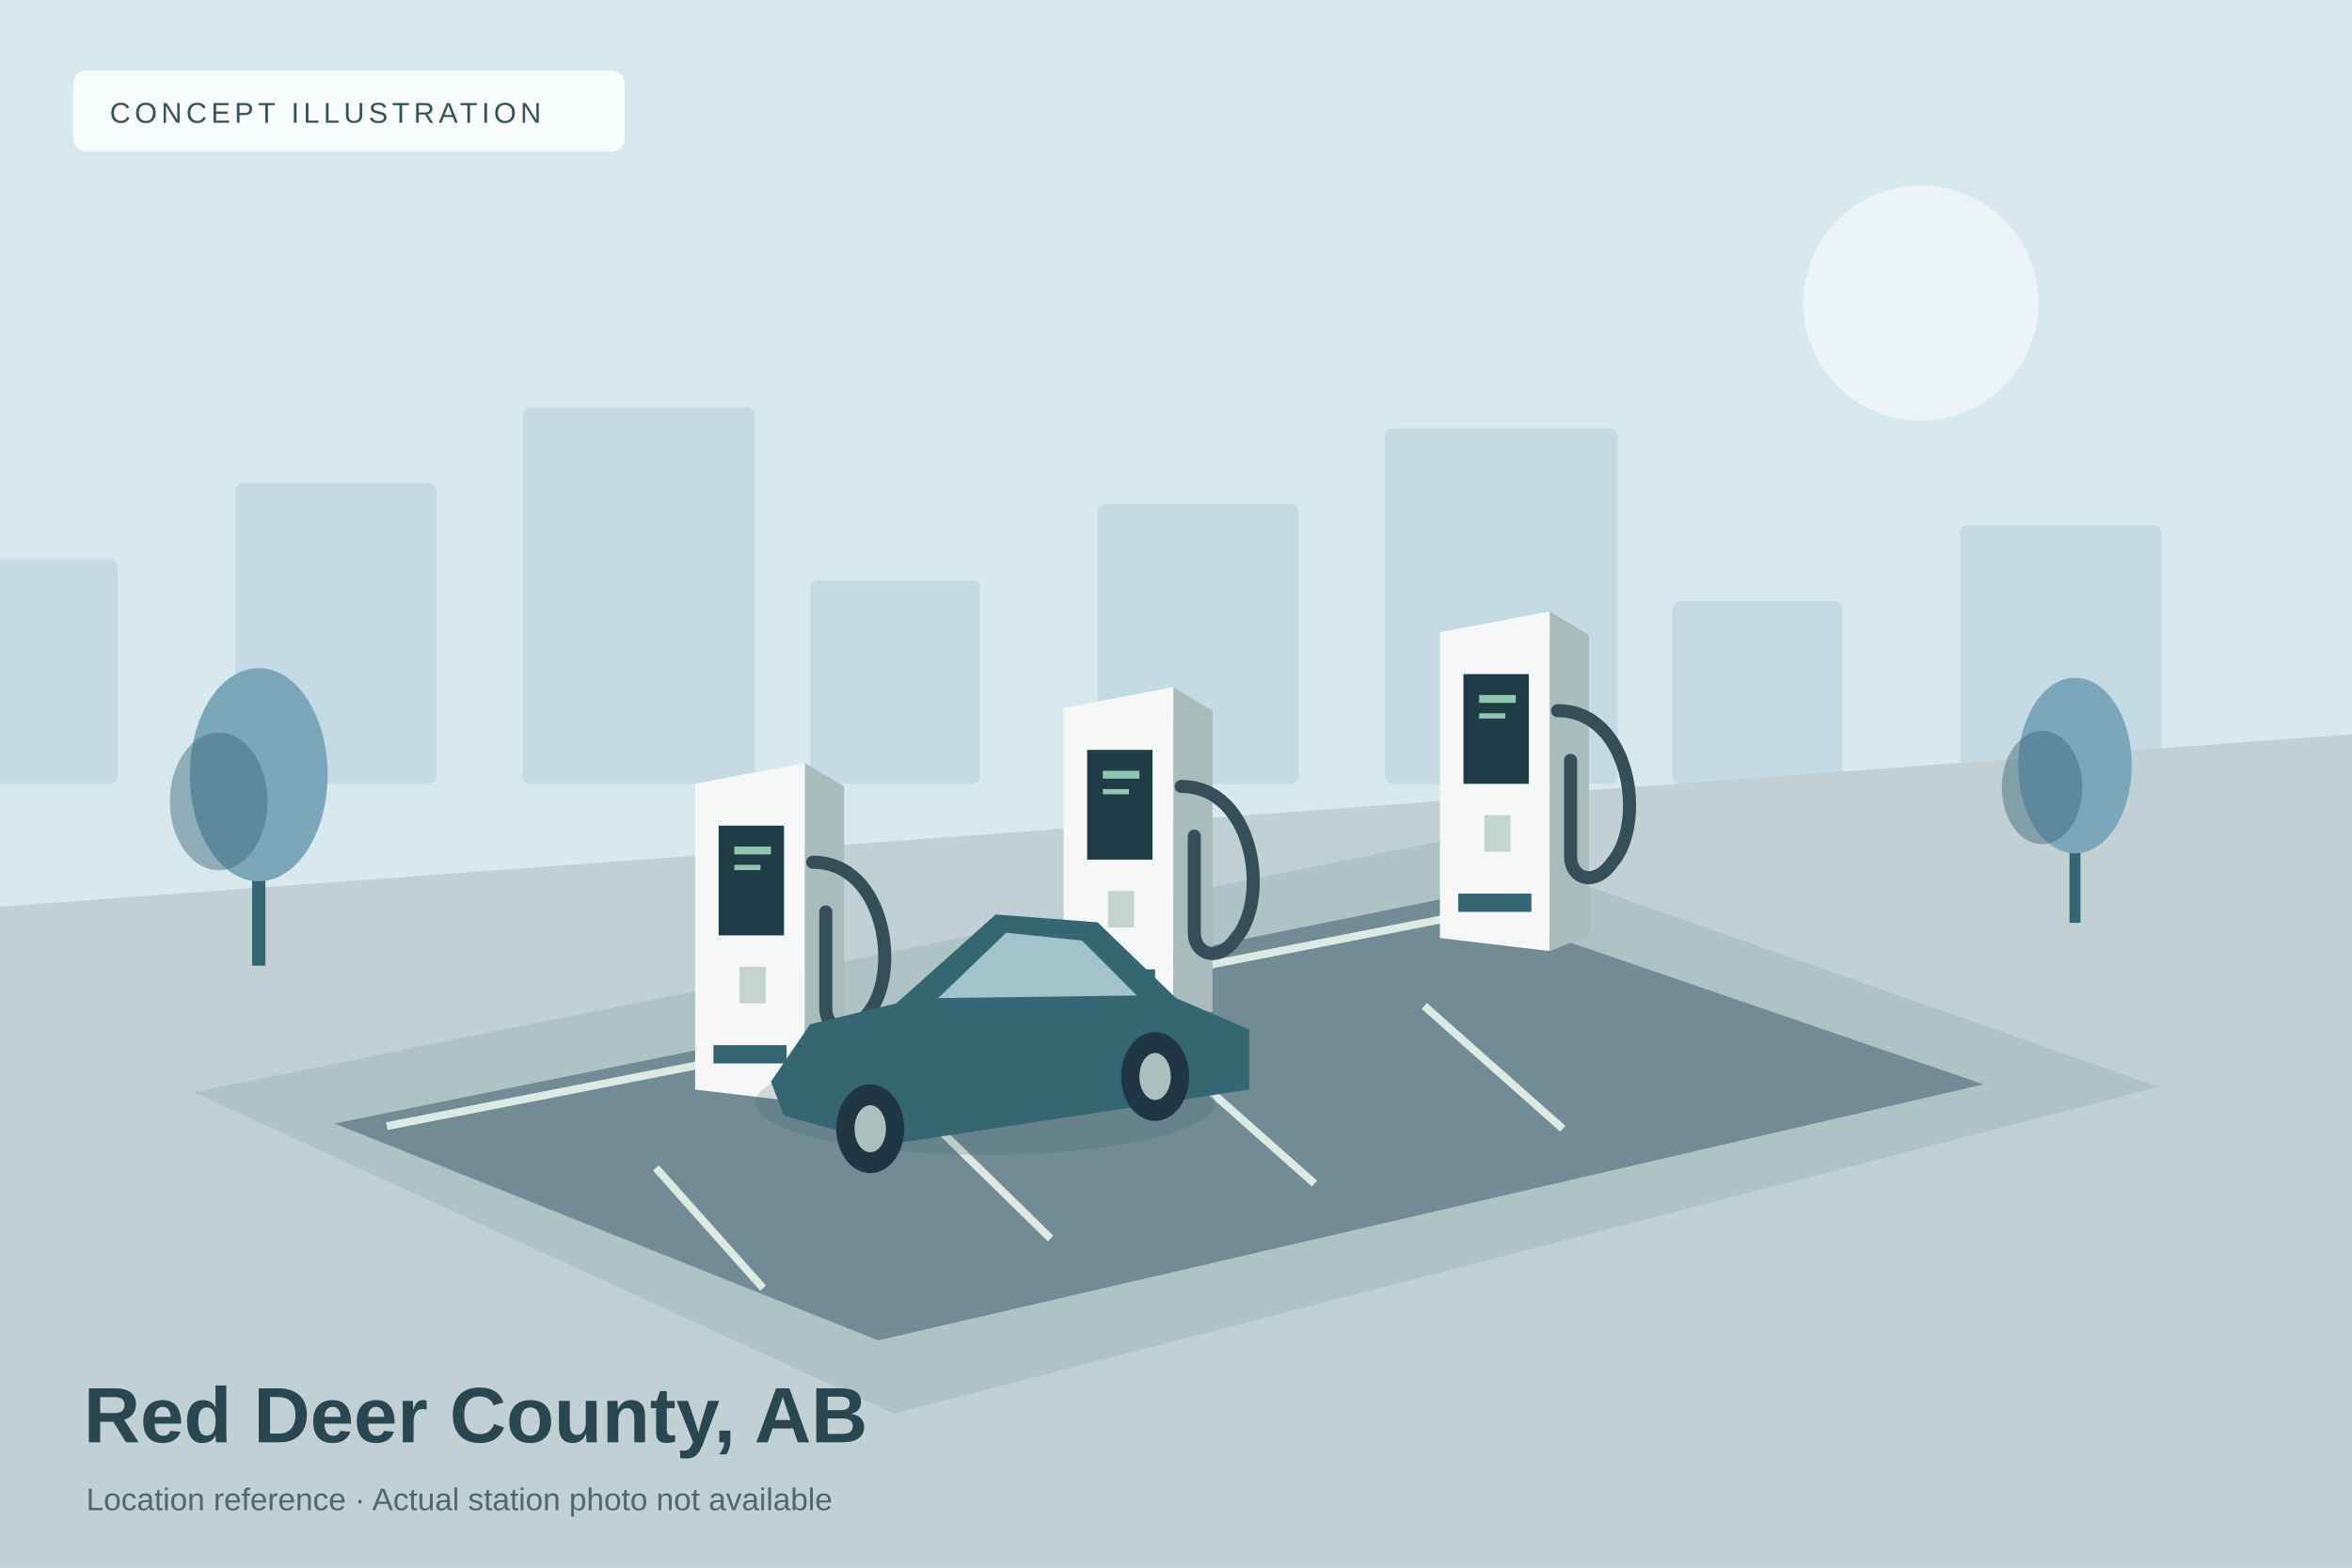
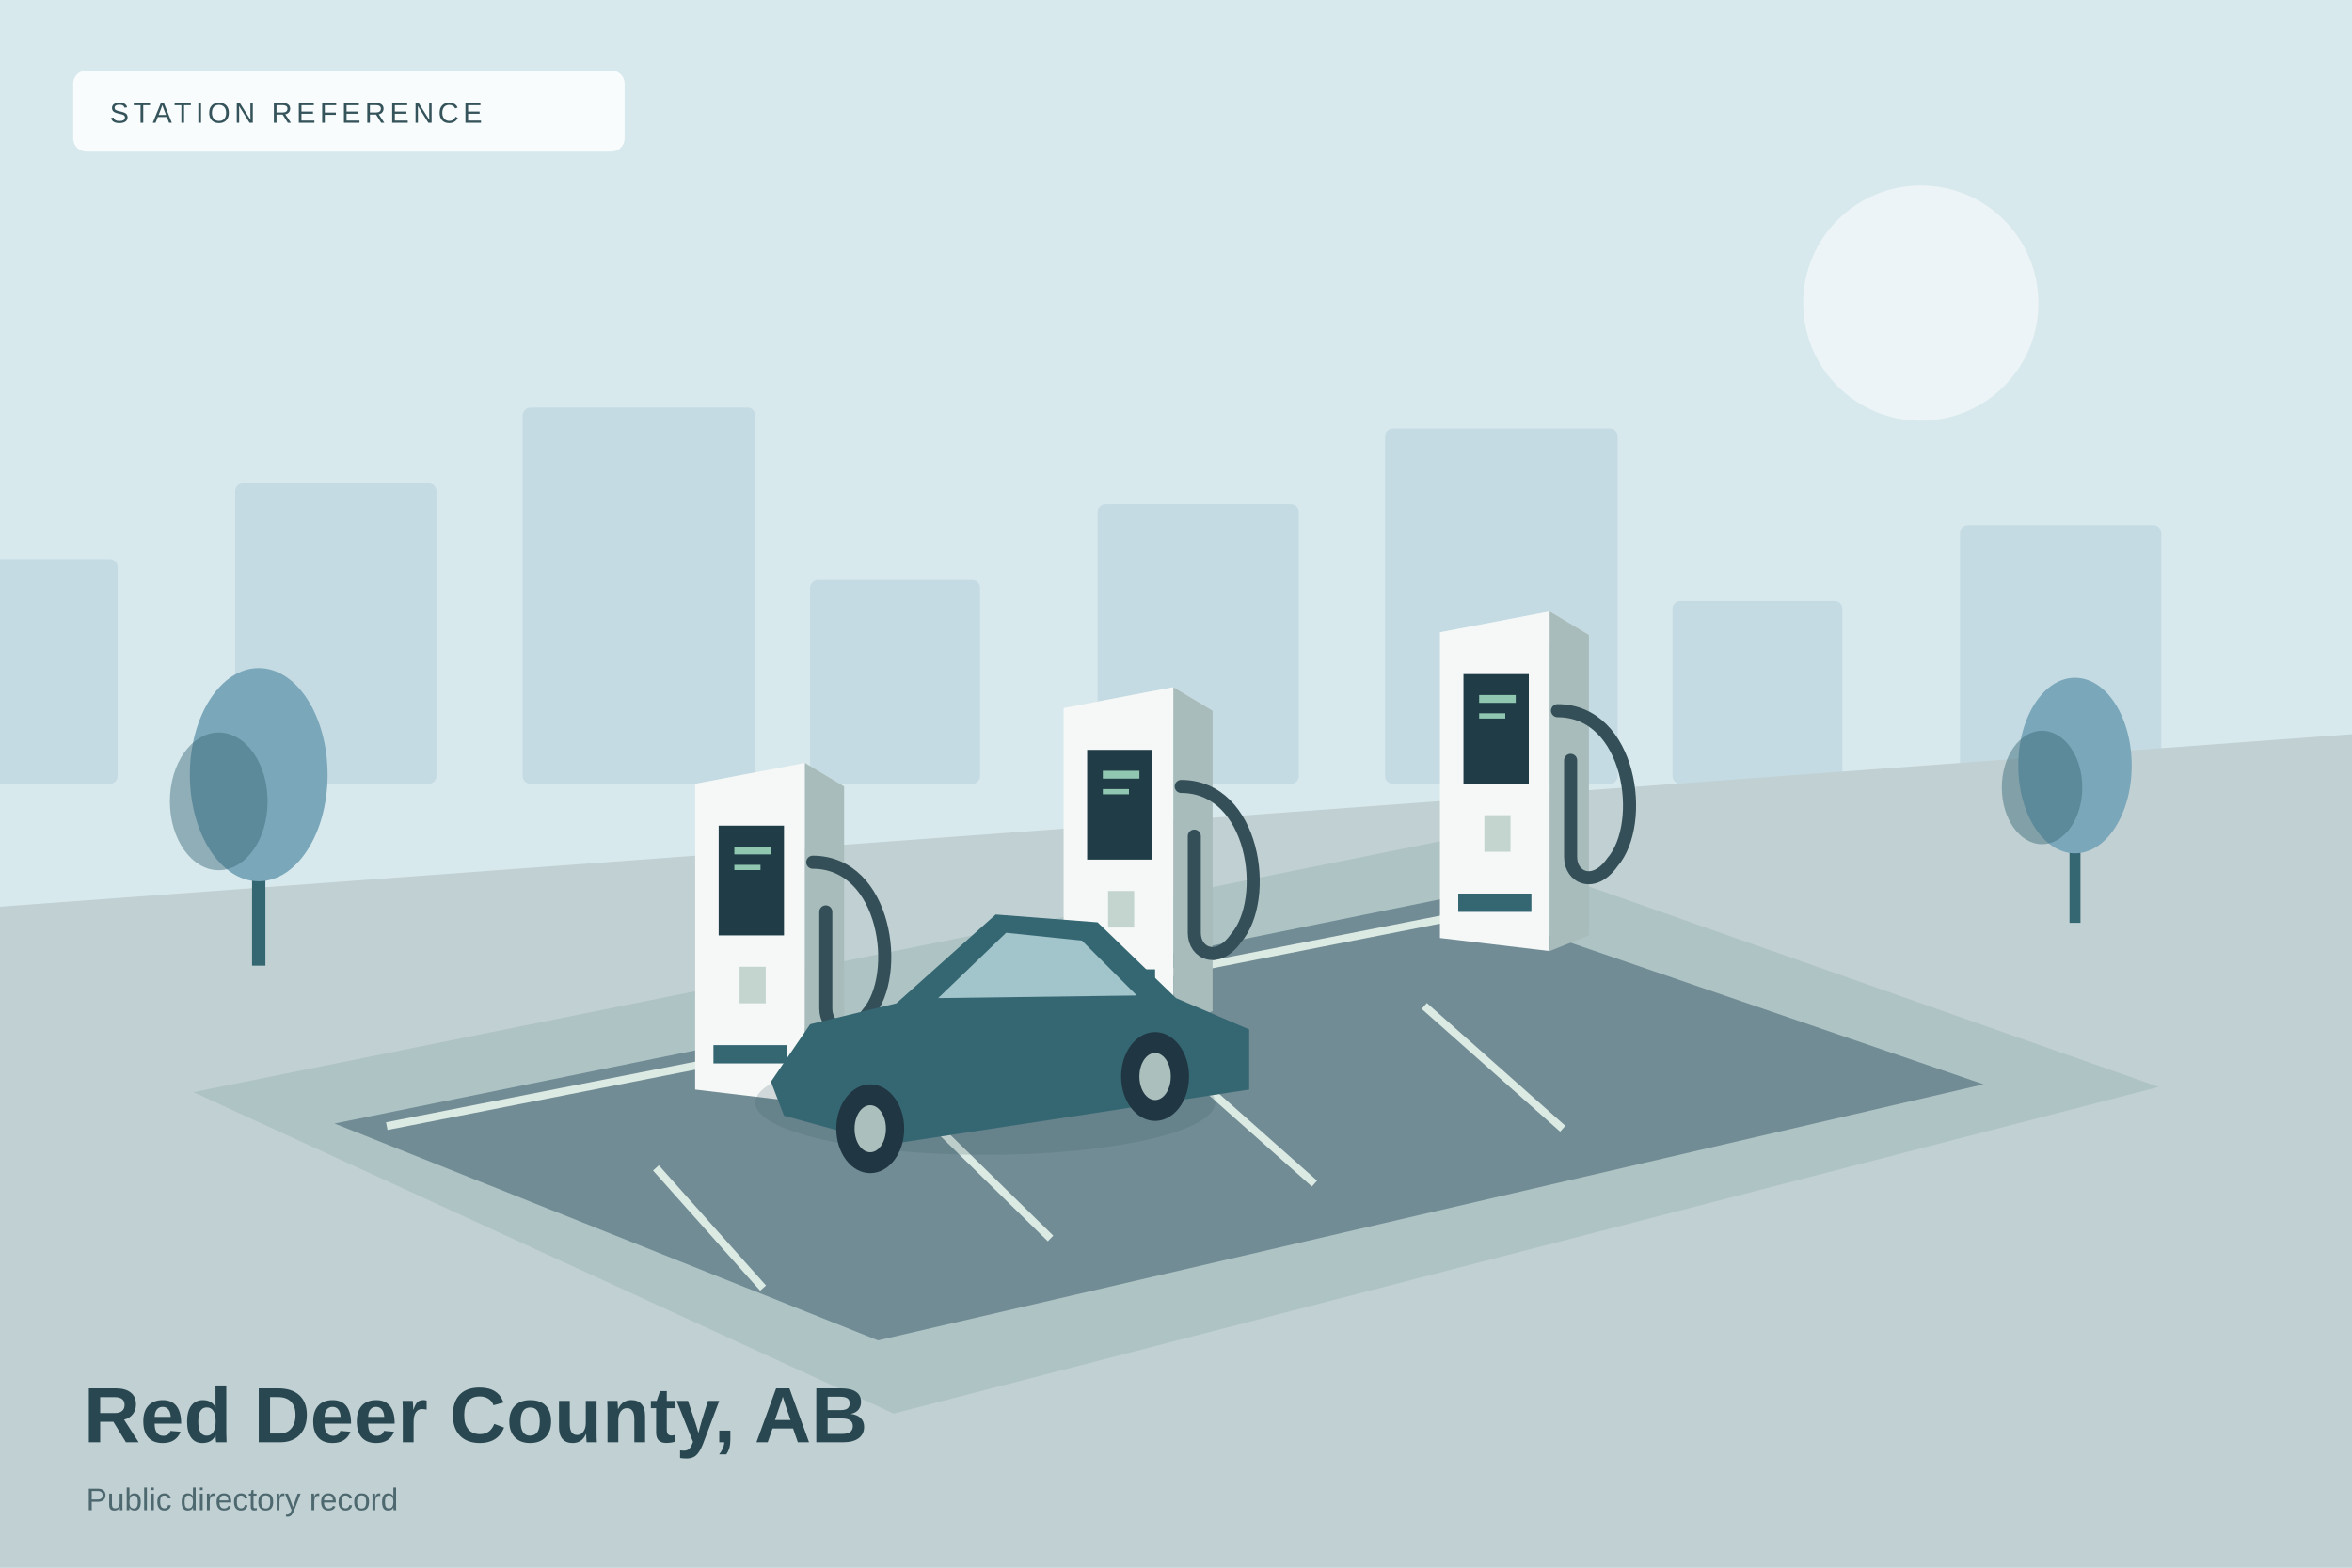
- <svg xmlns="http://www.w3.org/2000/svg" viewBox="0 0 900 600" role="img" aria-label="Concept illustration for Red Deer County, AB; not a photograph of this location">
+ <svg xmlns="http://www.w3.org/2000/svg" viewBox="0 0 900 600" role="img" aria-label="Station reference for Red Deer County, AB">
  <rect width="900" height="600" fill="#d8e9ee" />
  <circle cx="735" cy="116" r="45" fill="#fff" opacity=".5" />
  <rect x="-20" y="214" width="65" height="86" rx="3" fill="#7ba7ba" opacity=".22" />
  <rect x="90" y="185" width="77" height="115" rx="3" fill="#7ba7ba" opacity=".22" />
  <rect x="200" y="156" width="89" height="144" rx="3" fill="#7ba7ba" opacity=".22" />
  <rect x="310" y="222" width="65" height="78" rx="3" fill="#7ba7ba" opacity=".22" />
  <rect x="420" y="193" width="77" height="107" rx="3" fill="#7ba7ba" opacity=".22" />
  <rect x="530" y="164" width="89" height="136" rx="3" fill="#7ba7ba" opacity=".22" />
  <rect x="640" y="230" width="65" height="70" rx="3" fill="#7ba7ba" opacity=".22" />
  <rect x="750" y="201" width="77" height="99" rx="3" fill="#7ba7ba" opacity=".22" />
  <path d="M0 347 900 281v319H0Z" fill="#c1d0d2" />
  <path d="m74 418 482-97 270 95-484 125Z" fill="#a9bfc0" opacity=".8" />
  <path d="m128 430 424-86 207 71-423 98z" fill="#718c95" />
  <path d="m148 431 408-80m-305 96 41 46m61-67 49 48m48-68 53 47m42-68 53 47" fill="none" stroke="#e8f4ec" stroke-width="3" opacity=".9" />
  <g transform="translate(99 305) scale(0.85)">
    <path d="M0 0v76" stroke="#356773" stroke-width="6" />
    <ellipse cx="0" cy="-10" rx="31" ry="48" fill="#7ba7ba" />
    <ellipse cx="-18" cy="2" rx="22" ry="31" fill="#356773" opacity=".45" />
  </g>
  <g transform="translate(794 300) scale(0.7)">
    <path d="M0 0v76" stroke="#356773" stroke-width="6" />
    <ellipse cx="0" cy="-10" rx="31" ry="48" fill="#7ba7ba" />
    <ellipse cx="-18" cy="2" rx="22" ry="31" fill="#356773" opacity=".45" />
  </g>
  <g transform="translate(266 300)">
    <path d="m0 0 42-8 15 9-42 9z" fill="#dce7e7" />
    <path d="M0 0v117l42 5V-8Z" fill="#f5f8f7" />
    <path d="m42-8 15 9v115l-15 6z" fill="#a8bcbb" />
    <path d="M9 16h25v42H9z" fill="#203d47" />
    <path d="M15 24h14v3H15zm0 7h10v2H15z" fill="#8fc7b1" />
    <path d="M7 100h28v7H7z" fill="#356773" />
    <path d="M45 30c28 0 34 43 21 58-7 10-16 6-16-2V49" fill="none" stroke="#344f58" stroke-width="5" stroke-linecap="round" />
    <path d="M17 70h10v14H17z" fill="#c4d5d0" />
  </g>
  <g transform="translate(407 271)">
    <path d="m0 0 42-8 15 9-42 9z" fill="#dce7e7" />
    <path d="M0 0v117l42 5V-8Z" fill="#f5f8f7" />
    <path d="m42-8 15 9v115l-15 6z" fill="#a8bcbb" />
    <path d="M9 16h25v42H9z" fill="#203d47" />
    <path d="M15 24h14v3H15zm0 7h10v2H15z" fill="#8fc7b1" />
    <path d="M7 100h28v7H7z" fill="#356773" />
    <path d="M45 30c28 0 34 43 21 58-7 10-16 6-16-2V49" fill="none" stroke="#344f58" stroke-width="5" stroke-linecap="round" />
    <path d="M17 70h10v14H17z" fill="#c4d5d0" />
  </g>
  <g transform="translate(551 242)">
    <path d="m0 0 42-8 15 9-42 9z" fill="#dce7e7" />
    <path d="M0 0v117l42 5V-8Z" fill="#f5f8f7" />
    <path d="m42-8 15 9v115l-15 6z" fill="#a8bcbb" />
    <path d="M9 16h25v42H9z" fill="#203d47" />
    <path d="M15 24h14v3H15zm0 7h10v2H15z" fill="#8fc7b1" />
    <path d="M7 100h28v7H7z" fill="#356773" />
    <path d="M45 30c28 0 34 43 21 58-7 10-16 6-16-2V49" fill="none" stroke="#344f58" stroke-width="5" stroke-linecap="round" />
    <path d="M17 70h10v14H17z" fill="#c4d5d0" />
  </g>
  <g transform="translate(377 412)">
    <ellipse cx="0" cy="10" rx="88" ry="20" fill="#3b5963" opacity=".2" />
    <path d="m-82 2 15-22 33-8 38-34 39 3 30 29 28 12v23l-138 21-40-11z" fill="#356773" />
    <path d="m-18-30 26-25 29 3 21 21z" fill="#a2c4cb" />
    <ellipse cx="-44" cy="20" rx="13" ry="17" fill="#203743" />
    <ellipse cx="65" cy="0" rx="13" ry="17" fill="#203743" />
    <ellipse cx="-44" cy="20" rx="6" ry="9" fill="#abbfbd" />
    <ellipse cx="65" cy="0" rx="6" ry="9" fill="#abbfbd" />
  </g>
  <rect x="28" y="27" width="211" height="31" rx="5" fill="#fff" opacity=".85" />
-   <text x="42" y="47" fill="#35535a" font-size="11" font-family="Arial,sans-serif" letter-spacing="1.6">CONCEPT ILLUSTRATION</text>
+   <text x="42" y="47" fill="#35535a" font-size="11" font-family="Arial,sans-serif" letter-spacing="1.6">STATION REFERENCE</text>
  <text x="32" y="552" fill="#294750" font-size="30" font-family="Arial,sans-serif" font-weight="600">Red Deer County, AB</text>
-   <text x="33" y="578" fill="#4d686f" font-size="12" font-family="Arial,sans-serif">Location reference · Actual station photo not available</text>
+   <text x="33" y="578" fill="#4d686f" font-size="12" font-family="Arial,sans-serif">Public directory record</text>
</svg>
